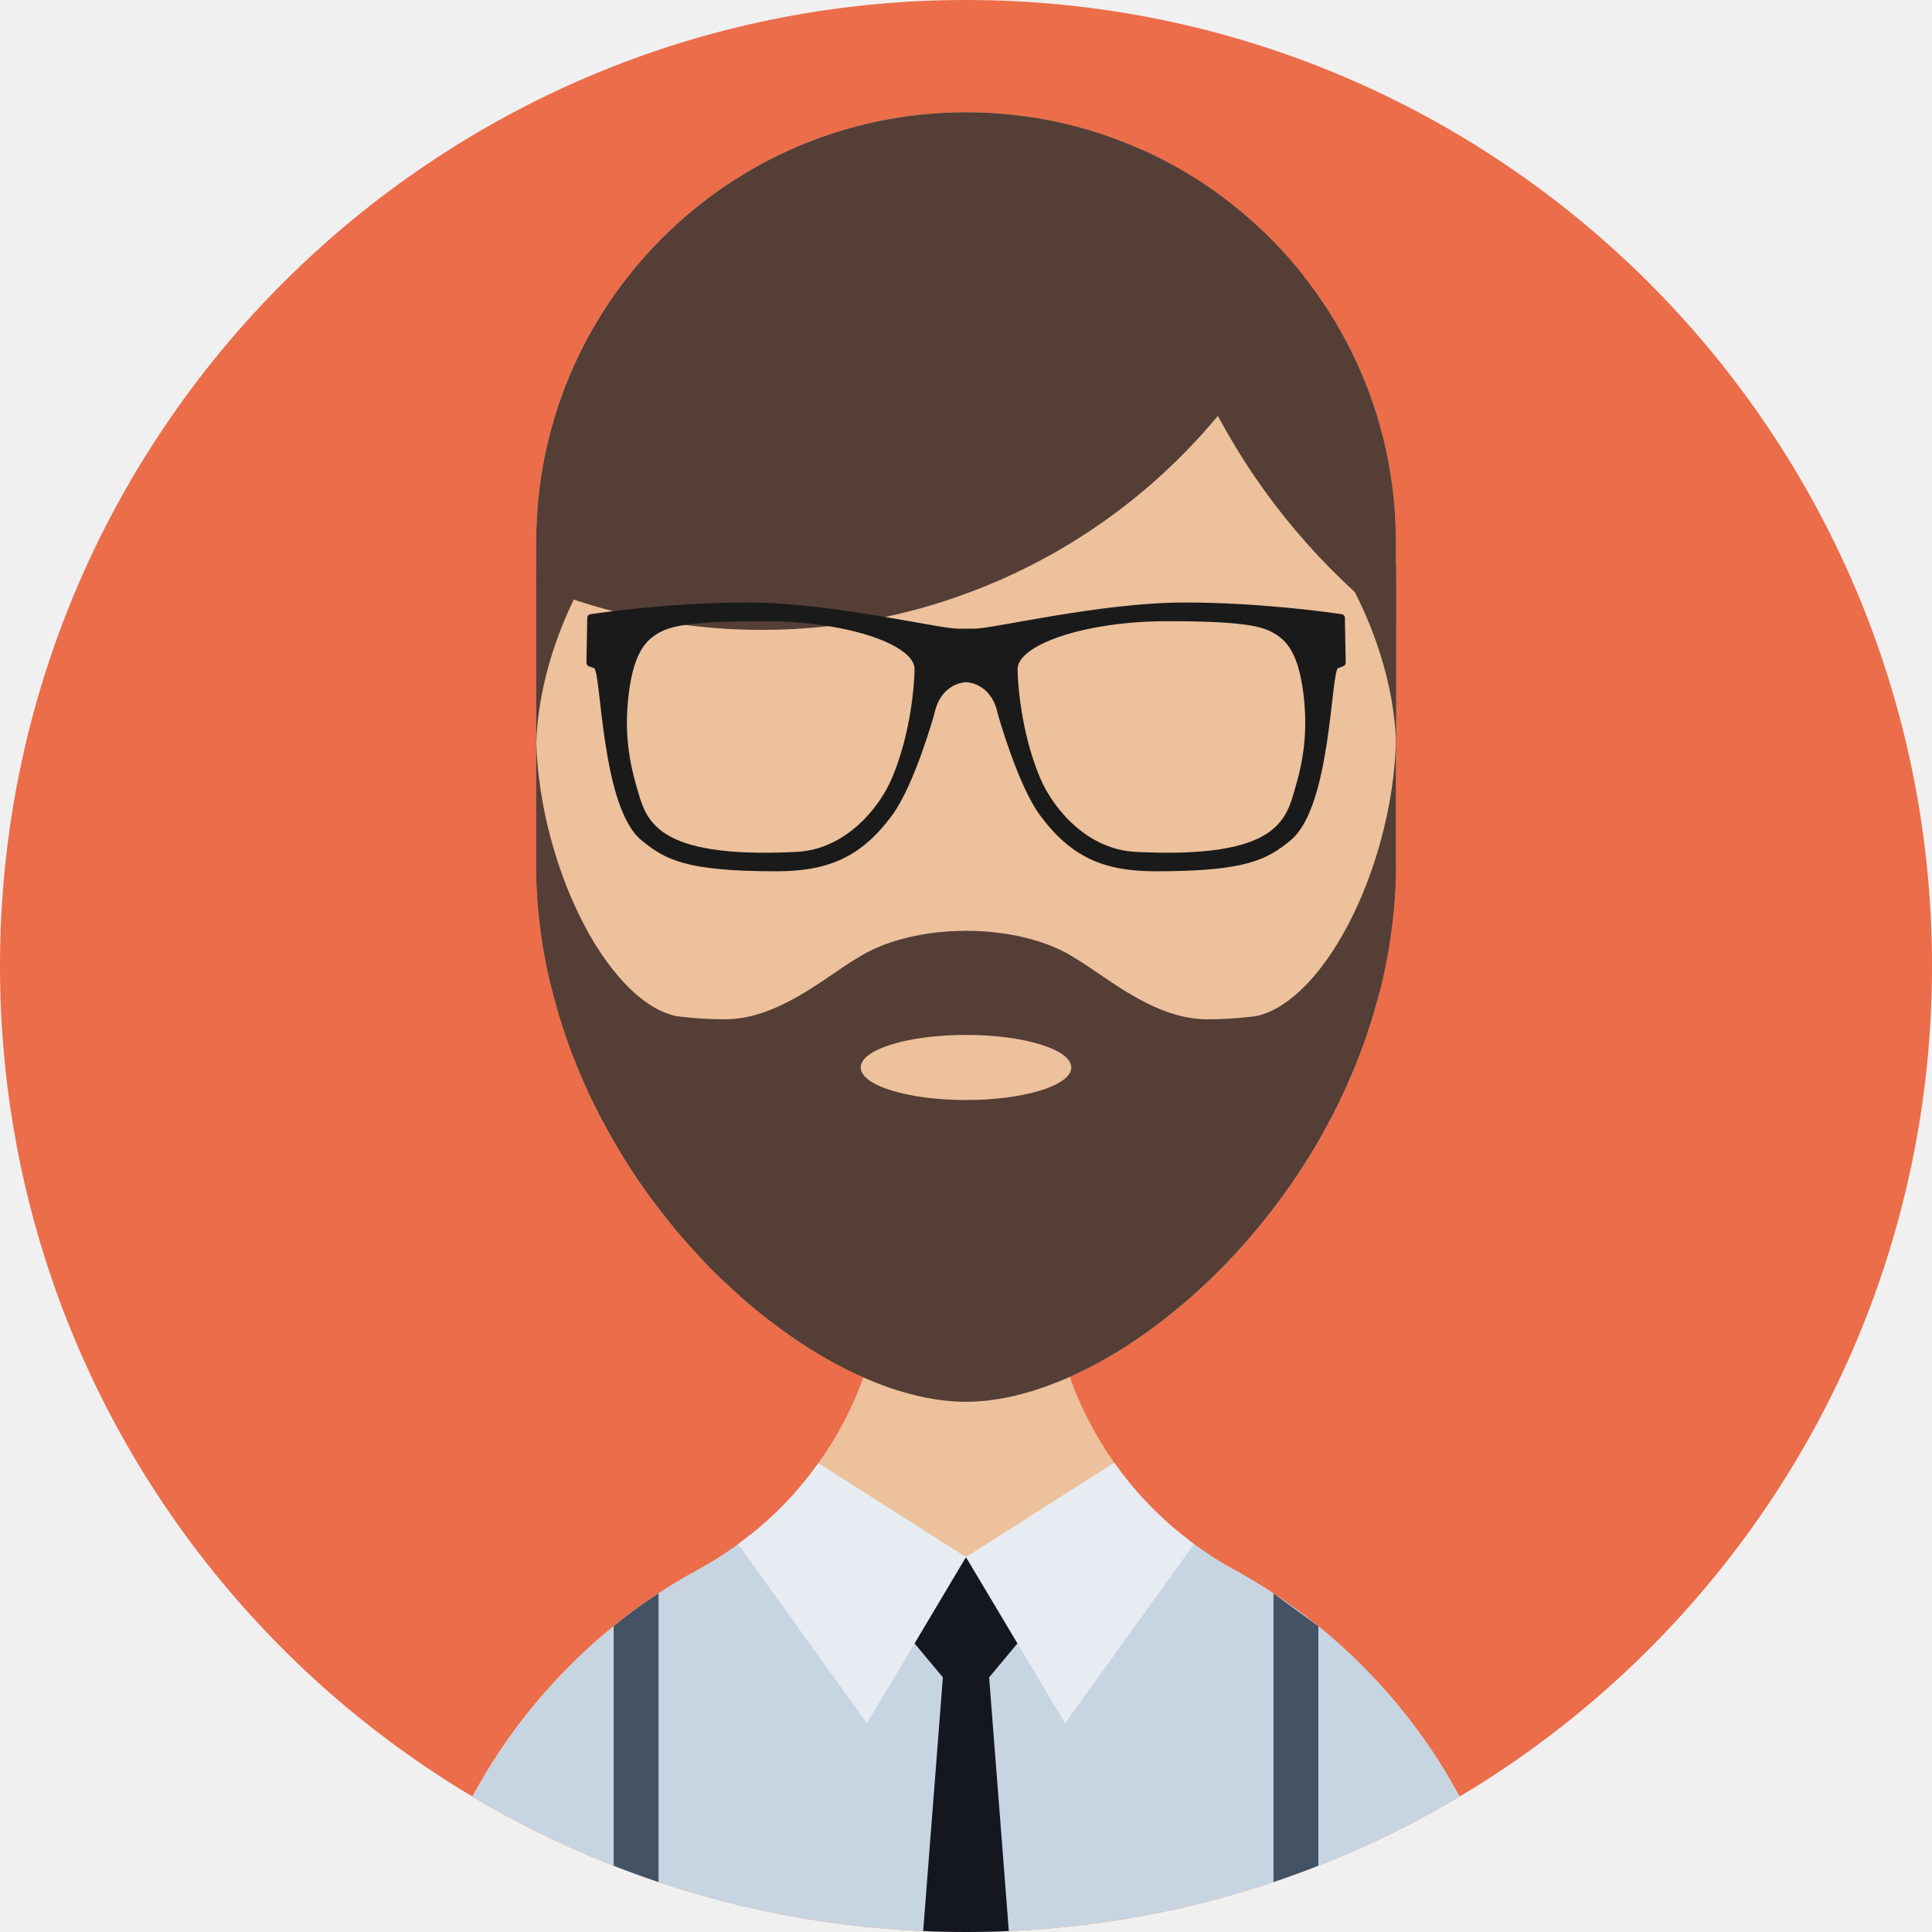
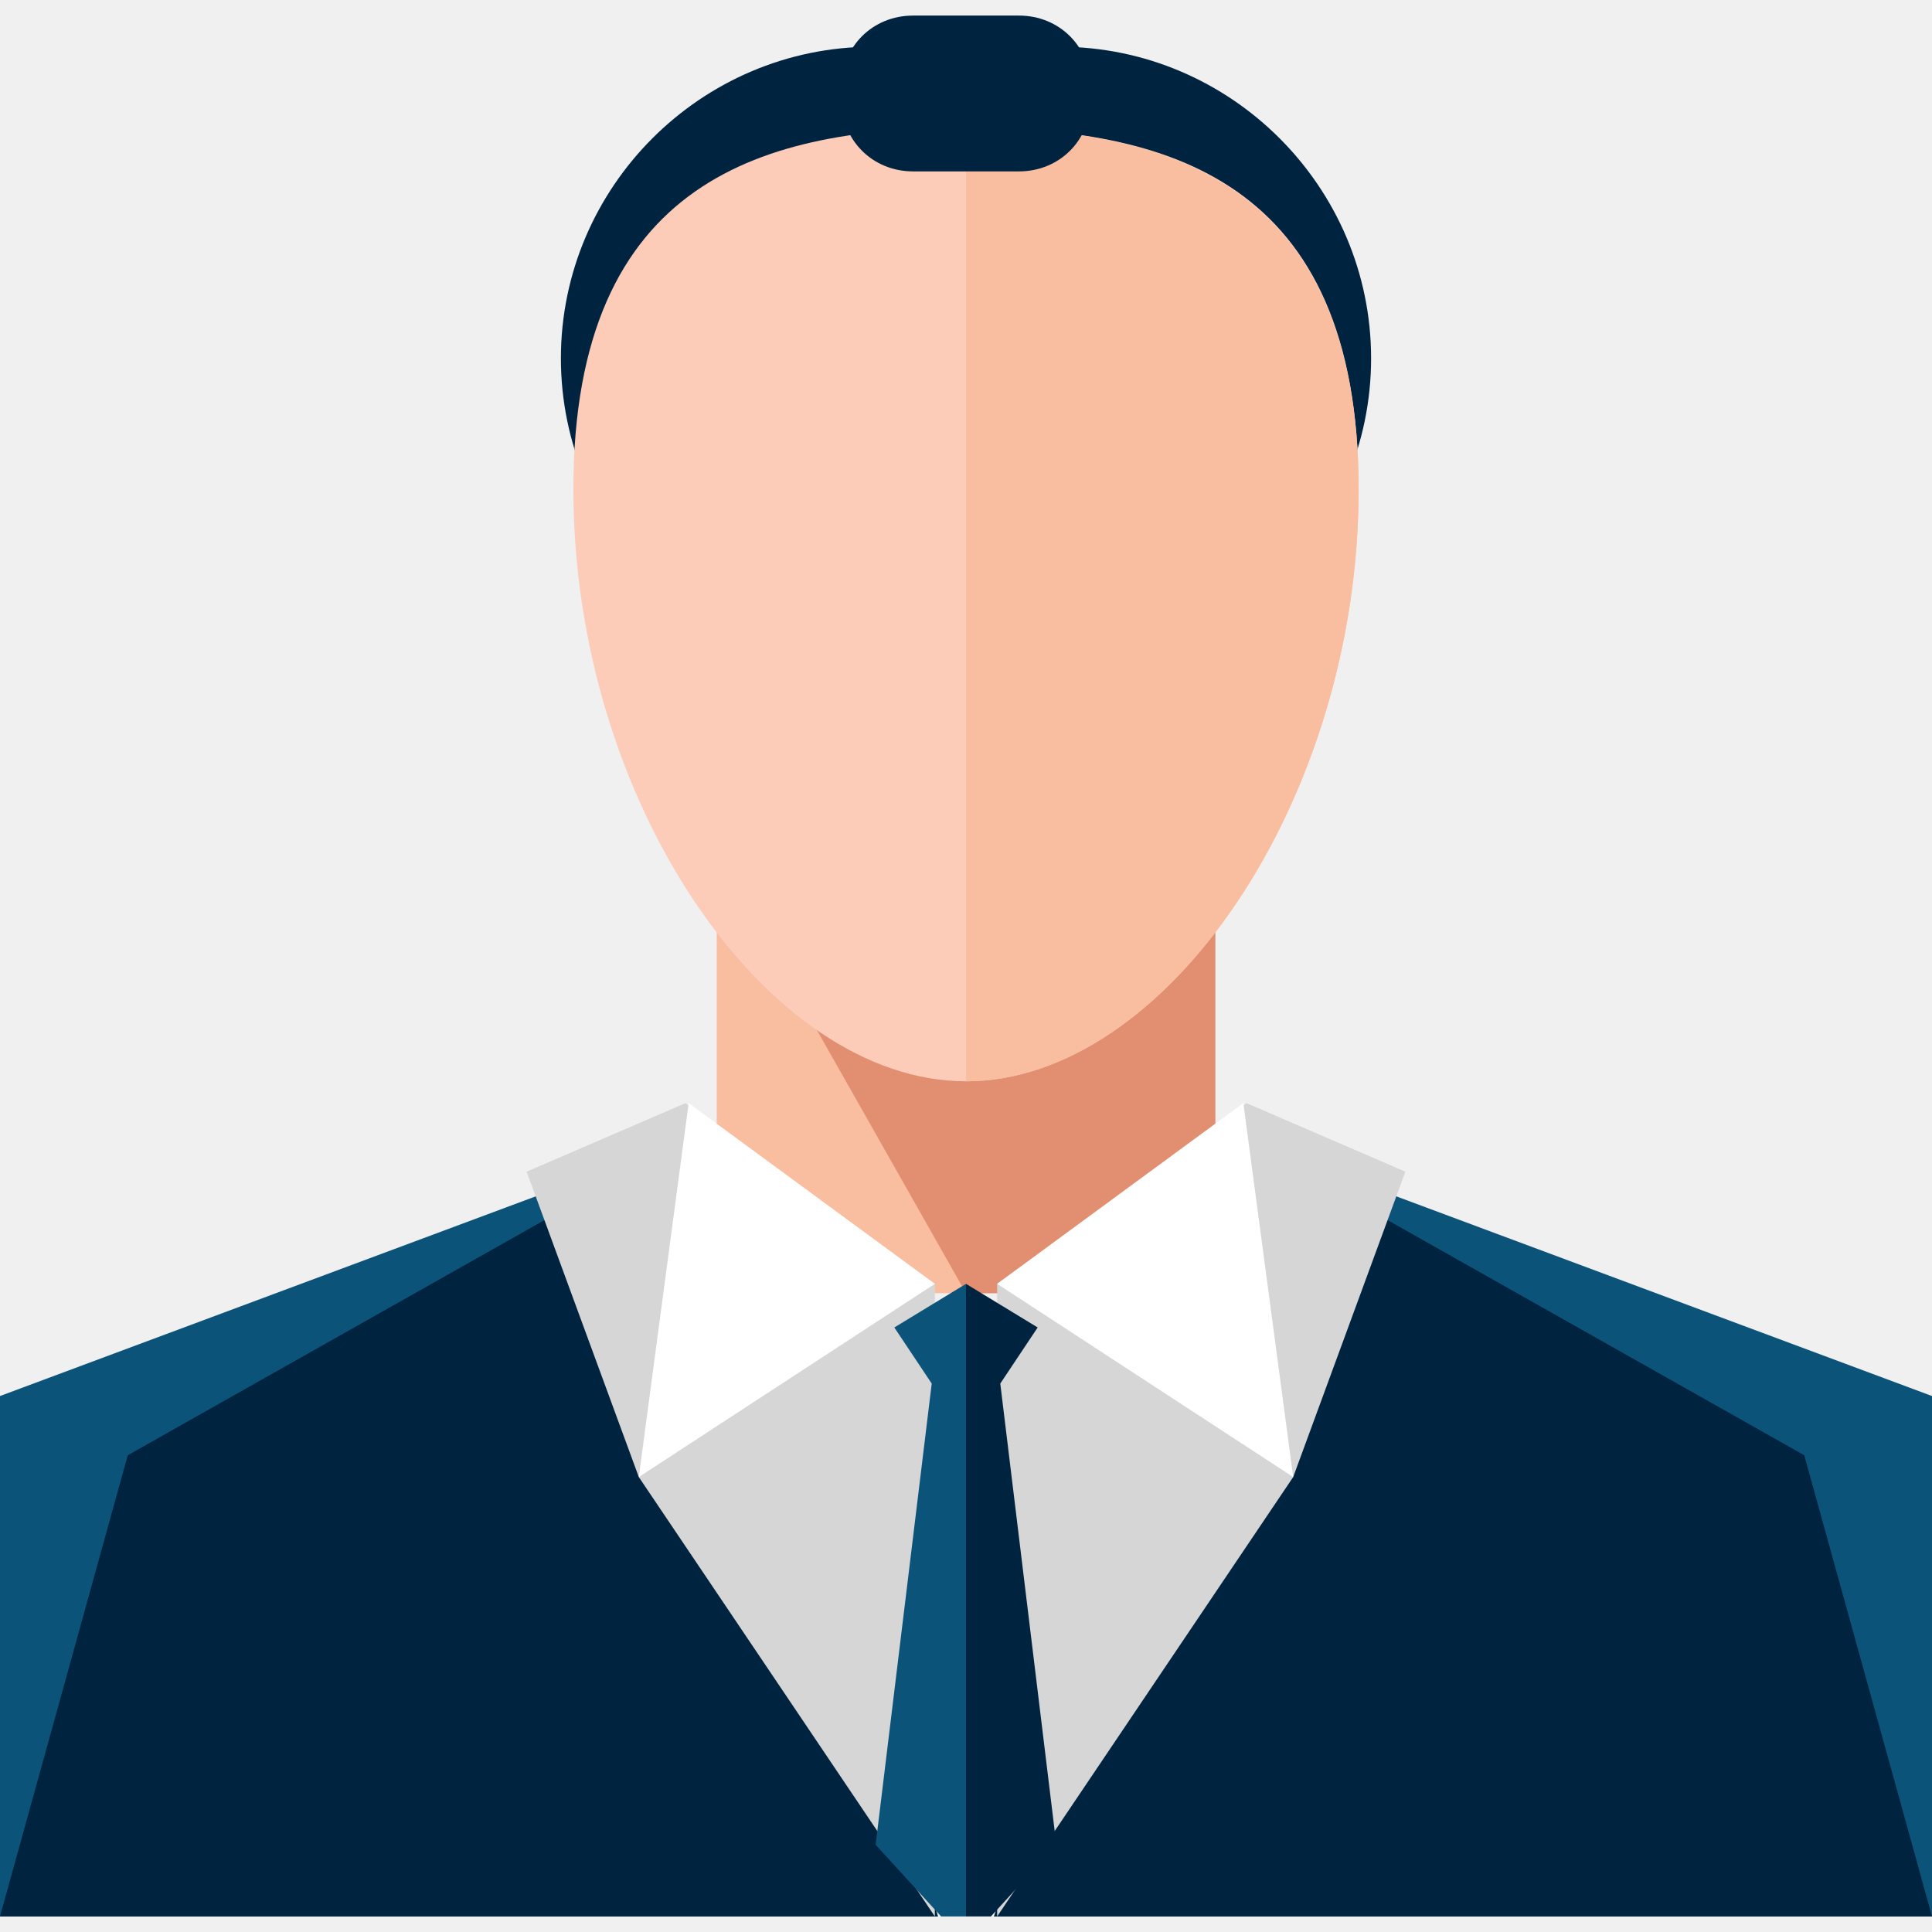
- <svg xmlns="http://www.w3.org/2000/svg" xmlns:xlink="http://www.w3.org/1999/xlink" version="1.1" id="Capa_1" x="0px" y="0px" viewBox="0 0 188.148 188.148" style="enable-background:new 0 0 188.148 188.148;" xml:space="preserve">
-   <g>
-     <g>
-       <defs>
-         <circle id="SVGID_1_" cx="94.074" cy="94.074" r="94.074" />
-       </defs>
-       <use xlink:href="#SVGID_1_" style="overflow:visible;fill:#EB6D4A;" />
-       <clipPath id="SVGID_2_">
-         <use xlink:href="#SVGID_1_" style="overflow:visible;" />
-       </clipPath>
-       <path style="clip-path:url(#SVGID_2_);fill:#ECC19C;" d="M135.938,52.784V84.05c0,0.453-0.011,0.905-0.021,1.357    c-0.02,0.936-0.072,1.871-0.154,2.796c-0.02,0.319-0.052,0.637-0.093,0.956c-0.134,1.326-0.318,2.632-0.555,3.928    c-0.083,0.432-0.165,0.853-0.258,1.275c-0.01,0.092-0.03,0.175-0.051,0.257c-0.083,0.432-0.186,0.854-0.288,1.275    c-0.041,0.226-0.103,0.452-0.154,0.679c-0.052,0.195-0.103,0.391-0.164,0.586c-0.217,0.843-0.463,1.666-0.721,2.488    c-0.123,0.391-0.246,0.771-0.38,1.162c-0.011,0.041-0.031,0.082-0.041,0.123c-0.124,0.349-0.247,0.699-0.37,1.048    c-0.041,0.103-0.082,0.205-0.124,0.319c-0.123,0.329-0.246,0.658-0.38,0.987c-0.154,0.401-0.318,0.792-0.483,1.183    c-0.144,0.35-0.298,0.699-0.452,1.049c-0.02,0.062-0.052,0.113-0.072,0.174c-0.175,0.37-0.339,0.741-0.514,1.1    c-0.175,0.38-0.36,0.761-0.556,1.142c-0.37,0.75-0.771,1.501-1.172,2.231c-0.185,0.329-0.37,0.658-0.556,0.987    c-1.583,2.725-3.341,5.285-5.253,7.649c-0.258,0.339-0.524,0.668-0.802,0.987c-0.381,0.462-0.772,0.915-1.162,1.357    c-0.35,0.391-0.699,0.781-1.059,1.162c-0.987,1.059-1.995,2.067-3.023,3.013c-0.205,0.206-0.422,0.391-0.638,0.586    c-0.349,0.319-0.698,0.627-1.059,0.925c-0.277,0.247-0.565,0.483-0.854,0.72c-0.74,0.606-1.48,1.192-2.23,1.737    c-0.309,0.237-0.628,0.463-0.946,0.679c-0.514,0.37-1.038,0.72-1.563,1.059c-0.288,0.195-0.586,0.38-0.885,0.555    c-1.049,0.648-2.107,1.244-3.156,1.758c-0.257,0.133-0.514,0.257-0.771,0.38c-0.258,0.123-0.524,0.247-0.802,0.37    c-0.34,0.154-0.679,0.298-1.018,0.432c-0.134,0.062-0.268,0.113-0.401,0.154c-0.4,0.165-0.812,0.319-1.213,0.452    c-0.504,0.185-1.018,0.339-1.521,0.483c-0.35,0.103-0.709,0.195-1.059,0.277c-0.021,0.011-0.041,0.021-0.072,0.021    c-0.35,0.082-0.699,0.165-1.049,0.226c-0.093,0.021-0.184,0.041-0.277,0.051c-0.288,0.051-0.576,0.103-0.864,0.134    c-0.411,0.062-0.822,0.113-1.233,0.134c-0.143,0.02-0.277,0.031-0.422,0.031c-0.328,0.021-0.657,0.031-0.977,0.031h-0.03    c-0.319,0-0.638-0.01-0.956-0.031c-0.124,0-0.247-0.01-0.371-0.031c-0.287-0.01-0.586-0.042-0.894-0.083    c-0.062,0-0.134-0.01-0.195-0.02c-0.381-0.051-0.761-0.113-1.152-0.185c-0.328-0.051-0.657-0.124-0.997-0.206    c-1.758-0.401-3.567-1.007-5.397-1.82c-1.563-0.689-3.146-1.521-4.719-2.488c-0.792-0.483-1.584-0.997-2.365-1.542    c-0.391-0.278-0.781-0.555-1.172-0.843c-1.224-0.895-2.437-1.871-3.63-2.92c-0.328-0.298-0.657-0.596-0.986-0.905    c-0.329-0.298-0.658-0.606-0.977-0.904c-0.803-0.771-1.584-1.573-2.345-2.406c-0.298-0.318-0.596-0.647-0.895-0.987    c-0.822-0.925-1.624-1.881-2.385-2.879c-0.299-0.36-0.576-0.73-0.854-1.1c-1.038-1.377-2.025-2.817-2.951-4.308    c-0.246-0.401-0.493-0.813-0.729-1.213c-0.288-0.483-0.565-0.976-0.843-1.47c-1.028-1.851-1.975-3.773-2.797-5.758    c-0.123-0.288-0.247-0.576-0.35-0.863c-0.165-0.37-0.309-0.751-0.442-1.121c-0.205-0.545-0.4-1.09-0.586-1.635    c-0.185-0.545-0.359-1.1-0.534-1.655c-0.165-0.535-0.319-1.069-0.463-1.614c-0.165-0.576-0.318-1.162-0.452-1.758    c-0.011-0.062-0.031-0.123-0.041-0.185c-0.195-0.822-0.37-1.655-0.524-2.498c-0.206-1.111-0.37-2.242-0.494-3.383    c-0.051-0.36-0.082-0.72-0.113-1.08c-0.041-0.38-0.071-0.751-0.092-1.131c-0.052-0.689-0.083-1.388-0.104-2.087    c-0.01-0.453-0.021-0.905-0.021-1.357V52.784c0-23.102,18.723-41.834,41.825-41.855h0.041c3.188,0,6.292,0.359,9.273,1.028    c2.725,0.617,5.347,1.501,7.835,2.622c3.393,1.522,6.549,3.475,9.387,5.809c2.385,1.954,4.555,4.154,6.446,6.58    C132.607,34.083,135.938,43.038,135.938,52.784z" />
-       <path style="clip-path:url(#SVGID_2_);fill:#ECC19C;" d="M148.613,200.741v0.01H39.538v-0.01c0-6.158,1.018-12.091,2.91-17.612    c0.339-0.997,0.709-1.984,1.11-2.961v-0.01c0.4-0.977,0.822-1.933,1.274-2.879c1.8-3.794,4.041-7.341,6.642-10.59    c0.658-0.812,1.326-1.604,2.016-2.365c0.339-0.391,0.699-0.771,1.059-1.151c0.36-0.37,0.72-0.74,1.09-1.11    c1.841-1.84,3.814-3.526,5.892-5.079c1.038-0.771,2.087-1.491,3.177-2.19c1.09-0.689,2.2-1.347,3.331-1.964    c0.021-0.02,0.041-0.02,0.041-0.02c0.442-0.236,0.874-0.493,1.306-0.761c0.854-0.514,1.696-1.069,2.499-1.665    c0.411-0.288,0.802-0.586,1.192-0.905c0.925-0.74,1.819-1.532,2.673-2.365c0.277-0.277,0.556-0.555,0.833-0.843    c0.575-0.597,1.12-1.224,1.645-1.861c0.258-0.308,0.515-0.627,0.751-0.946c0.247-0.318,0.483-0.647,0.72-0.977    c1.83-2.55,3.3-5.356,4.38-8.349c1.306-3.64,2.015-7.557,2.015-11.649l7.948,0.041l8.173,0.041c0,4.04,0.689,7.916,1.964,11.515    c1.06,3.002,2.529,5.809,4.329,8.359c1.871,2.652,4.102,5.017,6.631,7.042c0.381,0.309,0.761,0.607,1.142,0.884    c0.37,0.278,0.75,0.545,1.141,0.802c0.083,0.062,0.154,0.113,0.237,0.165c0.37,0.247,0.74,0.494,1.131,0.72    c0.421,0.257,0.854,0.514,1.285,0.751c0.071,0.02,0.134,0.051,0.185,0.093c0.905,0.504,1.8,1.028,2.674,1.573    c0.421,0.257,0.843,0.524,1.254,0.823c0.854,0.555,1.687,1.141,2.498,1.758c0,0.011,0.011,0.011,0.011,0.011h0.01    c2.077,1.552,4.041,3.248,5.881,5.079C142.496,172.015,148.613,185.648,148.613,200.741z" />
-       <path style="clip-path:url(#SVGID_2_);fill:#C7D4E2;" d="M148.614,200.743H39.539c0-6.159,1.019-12.091,2.91-17.612    c0.339-0.998,0.709-1.984,1.11-2.961c-0.011-0.011,0-0.011,0-0.011c0.391-0.977,0.822-1.933,1.274-2.878    c1.8-3.794,4.041-7.341,6.642-10.59c0.658-0.813,1.327-1.604,2.016-2.365c0.339-0.391,0.699-0.771,1.059-1.151    c0.36-0.37,0.72-0.74,1.09-1.11c1.841-1.84,3.814-3.527,5.892-5.079c1.038-0.771,2.087-1.491,3.177-2.19    c1.09-0.699,2.2-1.357,3.331-1.974c0.021-0.02,0.041-0.01,0.041-0.01v-0.01c0.442-0.247,0.874-0.494,1.306-0.751    c1.285-0.781,2.52-1.645,3.671-2.591c0.01,0.01,0.01,0.01,0.021,0.02c5.325,5.449,12.738,8.831,20.964,8.852h0.082    c8.225,0,15.669-3.393,21.015-8.842l0.011-0.01c0.729,0.606,1.49,1.172,2.272,1.696c0.082,0.061,0.154,0.113,0.236,0.164    c0.37,0.247,0.75,0.483,1.131,0.72c0.422,0.257,0.854,0.504,1.285,0.74c0.072,0.02,0.123,0.061,0.185,0.092    c0.905,0.504,1.8,1.028,2.674,1.583c0.421,0.257,0.843,0.524,1.254,0.823c0.854,0.545,1.687,1.141,2.498,1.758h0.021    c2.088,1.563,4.051,3.259,5.881,5.089C142.497,172.017,148.614,185.65,148.614,200.743z" />
-       <path style="clip-path:url(#SVGID_2_);fill:#543E36;" d="M135.938,84.05c0,0.453-0.011,0.905-0.021,1.357    c-0.02,0.936-0.072,1.871-0.154,2.796c-0.02,0.319-0.052,0.637-0.093,0.956c-0.134,1.326-0.318,2.632-0.555,3.928    c-0.083,0.432-0.165,0.853-0.258,1.275c-0.01,0.092-0.03,0.175-0.051,0.257c-0.083,0.432-0.186,0.854-0.288,1.275    c-0.052,0.247-0.113,0.483-0.186,0.72c-0.03,0.185-0.082,0.37-0.133,0.545c-0.217,0.843-0.463,1.666-0.721,2.488    c-0.123,0.391-0.246,0.771-0.38,1.162c-0.011,0.041-0.031,0.082-0.041,0.123c-0.124,0.349-0.247,0.699-0.37,1.048    c-0.041,0.103-0.082,0.205-0.124,0.319c-0.123,0.329-0.246,0.658-0.38,0.987c-0.154,0.401-0.318,0.792-0.483,1.183    c-0.144,0.35-0.298,0.699-0.452,1.049c-0.02,0.062-0.052,0.113-0.072,0.174c-0.175,0.37-0.339,0.741-0.514,1.1    c-0.175,0.38-0.36,0.761-0.556,1.142c-0.37,0.75-0.771,1.501-1.172,2.231c-0.185,0.329-0.37,0.658-0.556,0.987    c-1.583,2.725-3.341,5.285-5.253,7.649c-0.258,0.339-0.524,0.668-0.802,0.987c-0.381,0.462-0.772,0.915-1.162,1.357    c-0.35,0.391-0.699,0.781-1.059,1.162c-0.987,1.059-1.995,2.067-3.023,3.013c-0.205,0.206-0.422,0.391-0.638,0.586    c-0.349,0.319-0.698,0.627-1.059,0.925c-0.277,0.247-0.565,0.483-0.854,0.72c-0.74,0.606-1.48,1.192-2.23,1.737    c-0.309,0.237-0.628,0.463-0.946,0.679c-0.514,0.37-1.038,0.72-1.563,1.059c-0.288,0.195-0.586,0.38-0.885,0.555    c-1.049,0.648-2.107,1.244-3.156,1.758c-0.257,0.133-0.514,0.257-0.771,0.38c-0.258,0.123-0.524,0.247-0.802,0.37    c-0.34,0.154-0.679,0.298-1.018,0.432c-0.134,0.062-0.268,0.113-0.401,0.154c-0.4,0.165-0.812,0.319-1.213,0.452    c-0.504,0.185-1.018,0.339-1.521,0.483c-0.35,0.103-0.709,0.195-1.059,0.277c-0.021,0.011-0.041,0.021-0.072,0.021    c-0.35,0.082-0.699,0.165-1.049,0.226c-0.093,0.021-0.184,0.041-0.277,0.051c-0.288,0.051-0.576,0.103-0.864,0.134    c-0.411,0.062-0.822,0.113-1.233,0.134c-0.143,0.02-0.277,0.031-0.422,0.031c-0.328,0.021-0.657,0.031-0.977,0.031h-0.03    c-0.319,0-0.638-0.01-0.956-0.031c-0.124,0-0.247-0.01-0.371-0.031c-0.287-0.01-0.586-0.042-0.894-0.083    c-0.062,0-0.134-0.01-0.195-0.02c-0.381-0.051-0.761-0.113-1.152-0.185c-0.328-0.051-0.657-0.124-0.997-0.206    c-1.758-0.401-3.567-1.007-5.397-1.82c-1.563-0.689-3.146-1.521-4.719-2.488c-0.792-0.473-1.573-0.987-2.365-1.542    c-0.391-0.278-0.781-0.555-1.172-0.843c-1.224-0.895-2.437-1.871-3.63-2.92c-0.328-0.298-0.657-0.596-0.986-0.905    c-0.329-0.298-0.658-0.606-0.977-0.904c-0.803-0.771-1.584-1.573-2.345-2.406c-0.298-0.318-0.596-0.647-0.895-0.987    c-0.822-0.925-1.624-1.881-2.385-2.879c-0.299-0.36-0.576-0.73-0.854-1.1c-1.038-1.377-2.025-2.817-2.951-4.308    c-0.246-0.401-0.493-0.813-0.729-1.213c-0.288-0.483-0.565-0.976-0.843-1.47c-1.028-1.851-1.975-3.773-2.797-5.758    c-0.123-0.288-0.247-0.576-0.35-0.863c-0.165-0.37-0.309-0.751-0.442-1.121c-0.205-0.545-0.4-1.09-0.586-1.635    c-0.185-0.545-0.359-1.1-0.534-1.655c-0.165-0.535-0.319-1.069-0.463-1.614c-0.165-0.576-0.318-1.162-0.452-1.758    c-0.011-0.062-0.031-0.123-0.041-0.185c-0.195-0.822-0.37-1.655-0.524-2.498c-0.206-1.111-0.37-2.242-0.494-3.383    c-0.051-0.36-0.082-0.72-0.113-1.08c-0.041-0.38-0.071-0.751-0.092-1.131c-0.052-0.689-0.083-1.388-0.104-2.087    c-0.01-0.453-0.021-0.905-0.021-1.357l6.684,13.14l11.484,5.007l13.581,1.224l10.076,0.915h0.062l9.428,0.854l21.005,1.892    L135.938,84.05z" />
-       <path style="clip-path:url(#SVGID_2_);fill:#543E36;" d="M127.023,26.968c-2.046,4.637-4.709,8.945-7.855,12.852    c-0.185,0.227-0.37,0.453-0.565,0.679c-6.446,7.762-14.897,13.798-24.562,17.324c-2.54,0.936-5.161,1.696-7.855,2.262    c-1.799,0.38-3.629,0.679-5.49,0.895c-2.139,0.236-4.318,0.36-6.528,0.36c-2.529,0-5.007-0.165-7.443-0.483    c-2.386-0.298-4.72-0.74-7.002-1.336c-1.306-0.329-2.581-0.709-3.846-1.131c-1.244-0.411-2.457-0.864-3.66-1.357v-4.246    c0-23.102,18.723-41.834,41.825-41.855h0.041c3.188,0,6.292,0.359,9.273,1.028c2.725,0.617,5.347,1.501,7.835,2.622    c3.393,1.522,6.549,3.475,9.387,5.809C122.962,22.341,125.132,24.542,127.023,26.968z" />
-       <path style="clip-path:url(#SVGID_2_);fill:#543E36;" d="M135.938,52.784v8.235c-7.136-5.521-13.047-12.502-17.314-20.48    c-0.01-0.01-0.01-0.031-0.021-0.041c-4.194-7.834-6.796-16.625-7.412-25.92c3.393,1.522,6.549,3.475,9.387,5.809    c2.385,1.954,4.555,4.154,6.446,6.58C132.607,34.083,135.938,43.038,135.938,52.784z" />
-       <path style="clip-path:url(#SVGID_2_);fill:#543E36;" d="M57.12,56.013c-0.441,0.771-0.843,1.563-1.244,2.375    c-0.153,0.318-0.308,0.658-0.462,0.987c-2.025,4.503-3.044,8.924-3.188,12.914c0,0.113-0.011,0.236-0.011,0.35V56.517    c0-0.576,0.021-1.142,0.021-1.697C53.861,55.242,55.485,55.653,57.12,56.013z" />
-       <path style="clip-path:url(#SVGID_2_);fill:#543E36;" d="M131.054,56.013c0.622,1.093,1.177,2.213,1.71,3.361    c2.088,4.643,3.11,9.178,3.198,13.268V56.512c0-0.567-0.021-1.134-0.021-1.688C134.318,55.243,132.697,55.648,131.054,56.013z" />
-       <path style="clip-path:url(#SVGID_2_);fill:#1A1A1A;" d="M130.972,60.167c0-0.175-0.134-0.329-0.309-0.35    c-1.48-0.226-8.143-1.142-15.309-1.142c-8.133,0-18.63,2.55-20.46,2.55H93.27c-0.854,0-3.588-0.555-7.084-1.141    c-4.02-0.679-9.037-1.409-13.376-1.409c-5.243,0-10.22,0.494-13.088,0.843c-1.049,0.124-1.82,0.236-2.221,0.298    c-0.175,0.021-0.309,0.175-0.309,0.35l-0.082,4.369c0,0.154,0.093,0.288,0.236,0.35l0.493,0.175    c0.73,0.278,0.669,13.448,4.596,16.738c2.334,1.943,4.411,3.053,13.16,3.053c5.069,0,8.256-1.367,11.279-5.449    c2.18-2.93,4.112-9.86,4.112-9.86c0.586-2.858,2.714-3.084,3.054-3.105c0.021,0,0.041,0,0.041,0c0.071,0,2.468,0.041,3.095,3.105    c0,0,1.933,6.93,4.112,9.86c3.022,4.082,6.21,5.449,11.278,5.449c8.75,0,10.826-1.11,13.16-3.053    c3.928-3.29,3.866-16.46,4.596-16.738l0.494-0.175c0.143-0.062,0.236-0.195,0.236-0.35L130.972,60.167z M86.875,75.753    c-1.285,3.043-4.606,6.971-9.284,7.207c-14.034,0.709-14.682-3.208-15.587-6.313c-0.915-3.105-1.151-5.83-0.792-8.935    c0.37-3.105,1.152-4.925,2.561-5.84c0.606-0.401,1.265-0.761,2.951-1.018c1.511-0.226,3.845-0.36,7.731-0.36    c2.251,0,4.359,0.175,6.24,0.483c4.997,0.802,8.369,2.499,8.369,4.174C89.064,66.294,88.776,71.249,86.875,75.753z     M126.159,76.647c-0.904,3.105-1.552,7.022-15.586,6.313c-4.678-0.236-7.999-4.164-9.284-7.207    c-1.902-4.503-2.189-9.459-2.189-10.6c0-2.303,6.395-4.658,14.609-4.658c8.215,0,9.53,0.617,10.683,1.378    c1.408,0.915,2.189,2.735,2.56,5.84C127.312,70.818,127.075,73.543,126.159,76.647z" />
-       <g style="clip-path:url(#SVGID_2_);">
-         <path style="fill:#543E36;" d="M94.123,90.65l-0.011,10.138l-0.01,3.547v2.786l-0.011,9.253v0.01l-0.01-0.01h-0.011l-0.03-0.021     L53.604,95.771c-0.011-0.062-0.031-0.123-0.041-0.185c-0.195-0.822-0.37-1.655-0.524-2.498c-0.206-1.111-0.37-2.242-0.494-3.383     c-0.051-0.36-0.082-0.72-0.113-1.08c-0.041-0.38-0.071-0.751-0.092-1.131c-0.052-0.689-0.083-1.388-0.104-2.087     c-0.01-0.453-0.021-0.905-0.021-1.357V71.764c0,0.175,0.011,0.35,0.011,0.524c0.082,2.971,0.555,6.241,1.47,9.582     c0.71,2.57,1.594,4.945,2.622,7.063v0.01c2.694,5.604,6.303,9.407,9.623,10.024c0.206,0.031,0.422,0.051,0.628,0.072     c1.285,0.144,2.632,0.226,4.02,0.226c5.243,0,9.901-4.215,12.831-5.922c0.021-0.01,0.041-0.021,0.062-0.031     c0.154-0.093,0.309-0.185,0.442-0.278c0.041-0.031,0.082-0.051,0.123-0.072c2.468-1.409,6.025-2.303,9.994-2.313H94.123z" />
-         <path style="fill:#543E36;" d="M135.947,71.764l-0.01,12.286c0,3.085-0.288,6.107-0.822,9.038     c-0.217,1.172-0.463,2.333-0.751,3.485l-9.49,13.705l-30.782,6.097h-0.01l-0.011,0.01v-0.01l-0.03-25.727h0.082     c3.969,0.01,7.536,0.905,10.004,2.313c0.041,0.021,0.071,0.041,0.113,0.072c0.144,0.093,0.298,0.185,0.452,0.278     c0.01,0.01,0.03,0.021,0.051,0.031c2.941,1.707,7.588,5.925,12.832,5.925c1.388,0,2.734-0.082,4.019-0.226     c0.216-0.021,0.422-0.041,0.638-0.072c3.311-0.617,6.93-4.421,9.613-10.024v-0.01c1.027-2.118,1.912-4.493,2.621-7.063     c0.926-3.393,1.409-6.703,1.471-9.716C135.947,72.021,135.947,71.897,135.947,71.764z" />
-       </g>
-       <ellipse style="clip-path:url(#SVGID_2_);fill:#ECC19C;" cx="94.074" cy="103.955" rx="10.255" ry="3.17" />
-       <g style="clip-path:url(#SVGID_2_);">
-         <path style="fill:#435363;" d="M64.131,155.174v56.558h-4.369v-53.37c0.586-0.473,1.172-0.936,1.769-1.378     C62.384,156.347,63.247,155.75,64.131,155.174z" />
-         <polygon style="fill:#435363;" points="124.021,155.185 124.021,200.741 124.021,211.732 128.39,211.732 128.39,200.741      128.39,158.372    " />
-       </g>
-       <g style="clip-path:url(#SVGID_2_);">
-         <g>
-           <polygon style="fill:#141720;" points="82.113,151.713 94.074,166.049 106.036,151.713     " />
-           <path style="fill:#141720;" d="M94.074,225.437h-7.073l5.11-65.8c0.215,0.837,3.712,0.837,3.927,0l5.11,65.8H94.074z" />
-         </g>
-         <g>
-           <path style="fill:#E7ECF2;" d="M94.07,151.638l-0.03,0.051l-0.011,0.021l-4.966,8.338l-4.637,7.772l-12.554-17.447      c0.401-0.288,0.802-0.596,1.183-0.915c0.01,0.01,0.01,0.01,0.021,0.021c2.518-2.005,4.76-4.359,6.621-6.991l14.343,9.13      L94.07,151.638z" />
-           <path style="fill:#E7ECF2;" d="M116.278,150.373l-12.554,17.447l-4.637-7.772l-4.977-8.338l-0.041-0.072l14.436-9.191      c1.871,2.652,4.102,5.017,6.631,7.042C115.518,149.797,115.897,150.096,116.278,150.373z" />
-         </g>
-       </g>
-     </g>
-   </g>
+ <svg xmlns="http://www.w3.org/2000/svg" version="1.1" id="Layer_1" x="0px" y="0px" viewBox="0 0 496 496" style="enable-background:new 0 0 496 496;" xml:space="preserve">
+   <path style="fill:#00233F;" d="M352,92c0,44-36,80-80,80h-48c-44,0-80-36-80-80l0,0c0-44,36-80,80-80h48C316,12,352,48,352,92  L352,92z" />
+   <rect x="184" y="212" style="fill:#F9BDA0;" width="128" height="120" />
+   <polygon style="fill:#E28F71;" points="312,332 248,332 180,212 312,212 " />
+   <path style="fill:#FCCCB9;" d="M348.8,125.6c0,80-49.6,152-100.8,152s-100.8-72-100.8-152S196.8,32.8,248,32.8  C299.2,32.8,348.8,45.6,348.8,125.6z" />
+   <path style="fill:#F9BDA0;" d="M248,32.8c51.2,0,100.8,13.6,100.8,92.8c0,80-49.6,152-100.8,152" />
+   <path style="fill:#00233F;" d="M280,25.6C280,36,272,44,261.6,44h-27.2C224,44,216,36,216,25.6v-3.2C216,12,224,4,234.4,4h27.2  C272,4,280,12,280,22.4V25.6z" />
+   <polygon style="fill:#0C537A;" points="176,292.8 0,358.4 0,492 240.8,492 " />
+   <polygon style="fill:#00233F;" points="176,292.8 32.8,373.6 0,492 240.8,492 " />
+   <polygon style="fill:#D6D6D6;" points="176,283.2 135.2,300.8 164,379.2 240,492 240,329.6 " />
+   <polygon style="fill:#FFFFFF;" points="176.8,283.2 240,329.6 164,379.2 " />
+   <polygon style="fill:#0C537A;" points="320,292.8 496,358.4 496,492 255.2,492 " />
+   <polygon style="fill:#00233F;" points="320,292.8 463.2,373.6 496,492 255.2,492 " />
+   <polygon style="fill:#D6D6D6;" points="320,283.2 360.8,300.8 332,379.2 256,492 256,329.6 " />
+   <polygon style="fill:#FFFFFF;" points="319.2,283.2 256,329.6 332,379.2 " />
+   <polygon style="fill:#0C537A;" points="229.6,340.8 239.2,355.2 224.8,473.6 241.6,492 248,492 248,329.6 " />
+   <polygon style="fill:#00233F;" points="266.4,340.8 256.8,355.2 271.2,473.6 254.4,492 248,492 248,329.6 " />
  <g>
</g>
  <g>
</g>
  <g>
</g>
  <g>
</g>
  <g>
</g>
  <g>
</g>
  <g>
</g>
  <g>
</g>
  <g>
</g>
  <g>
</g>
  <g>
</g>
  <g>
</g>
  <g>
</g>
  <g>
</g>
  <g>
</g>
</svg>
